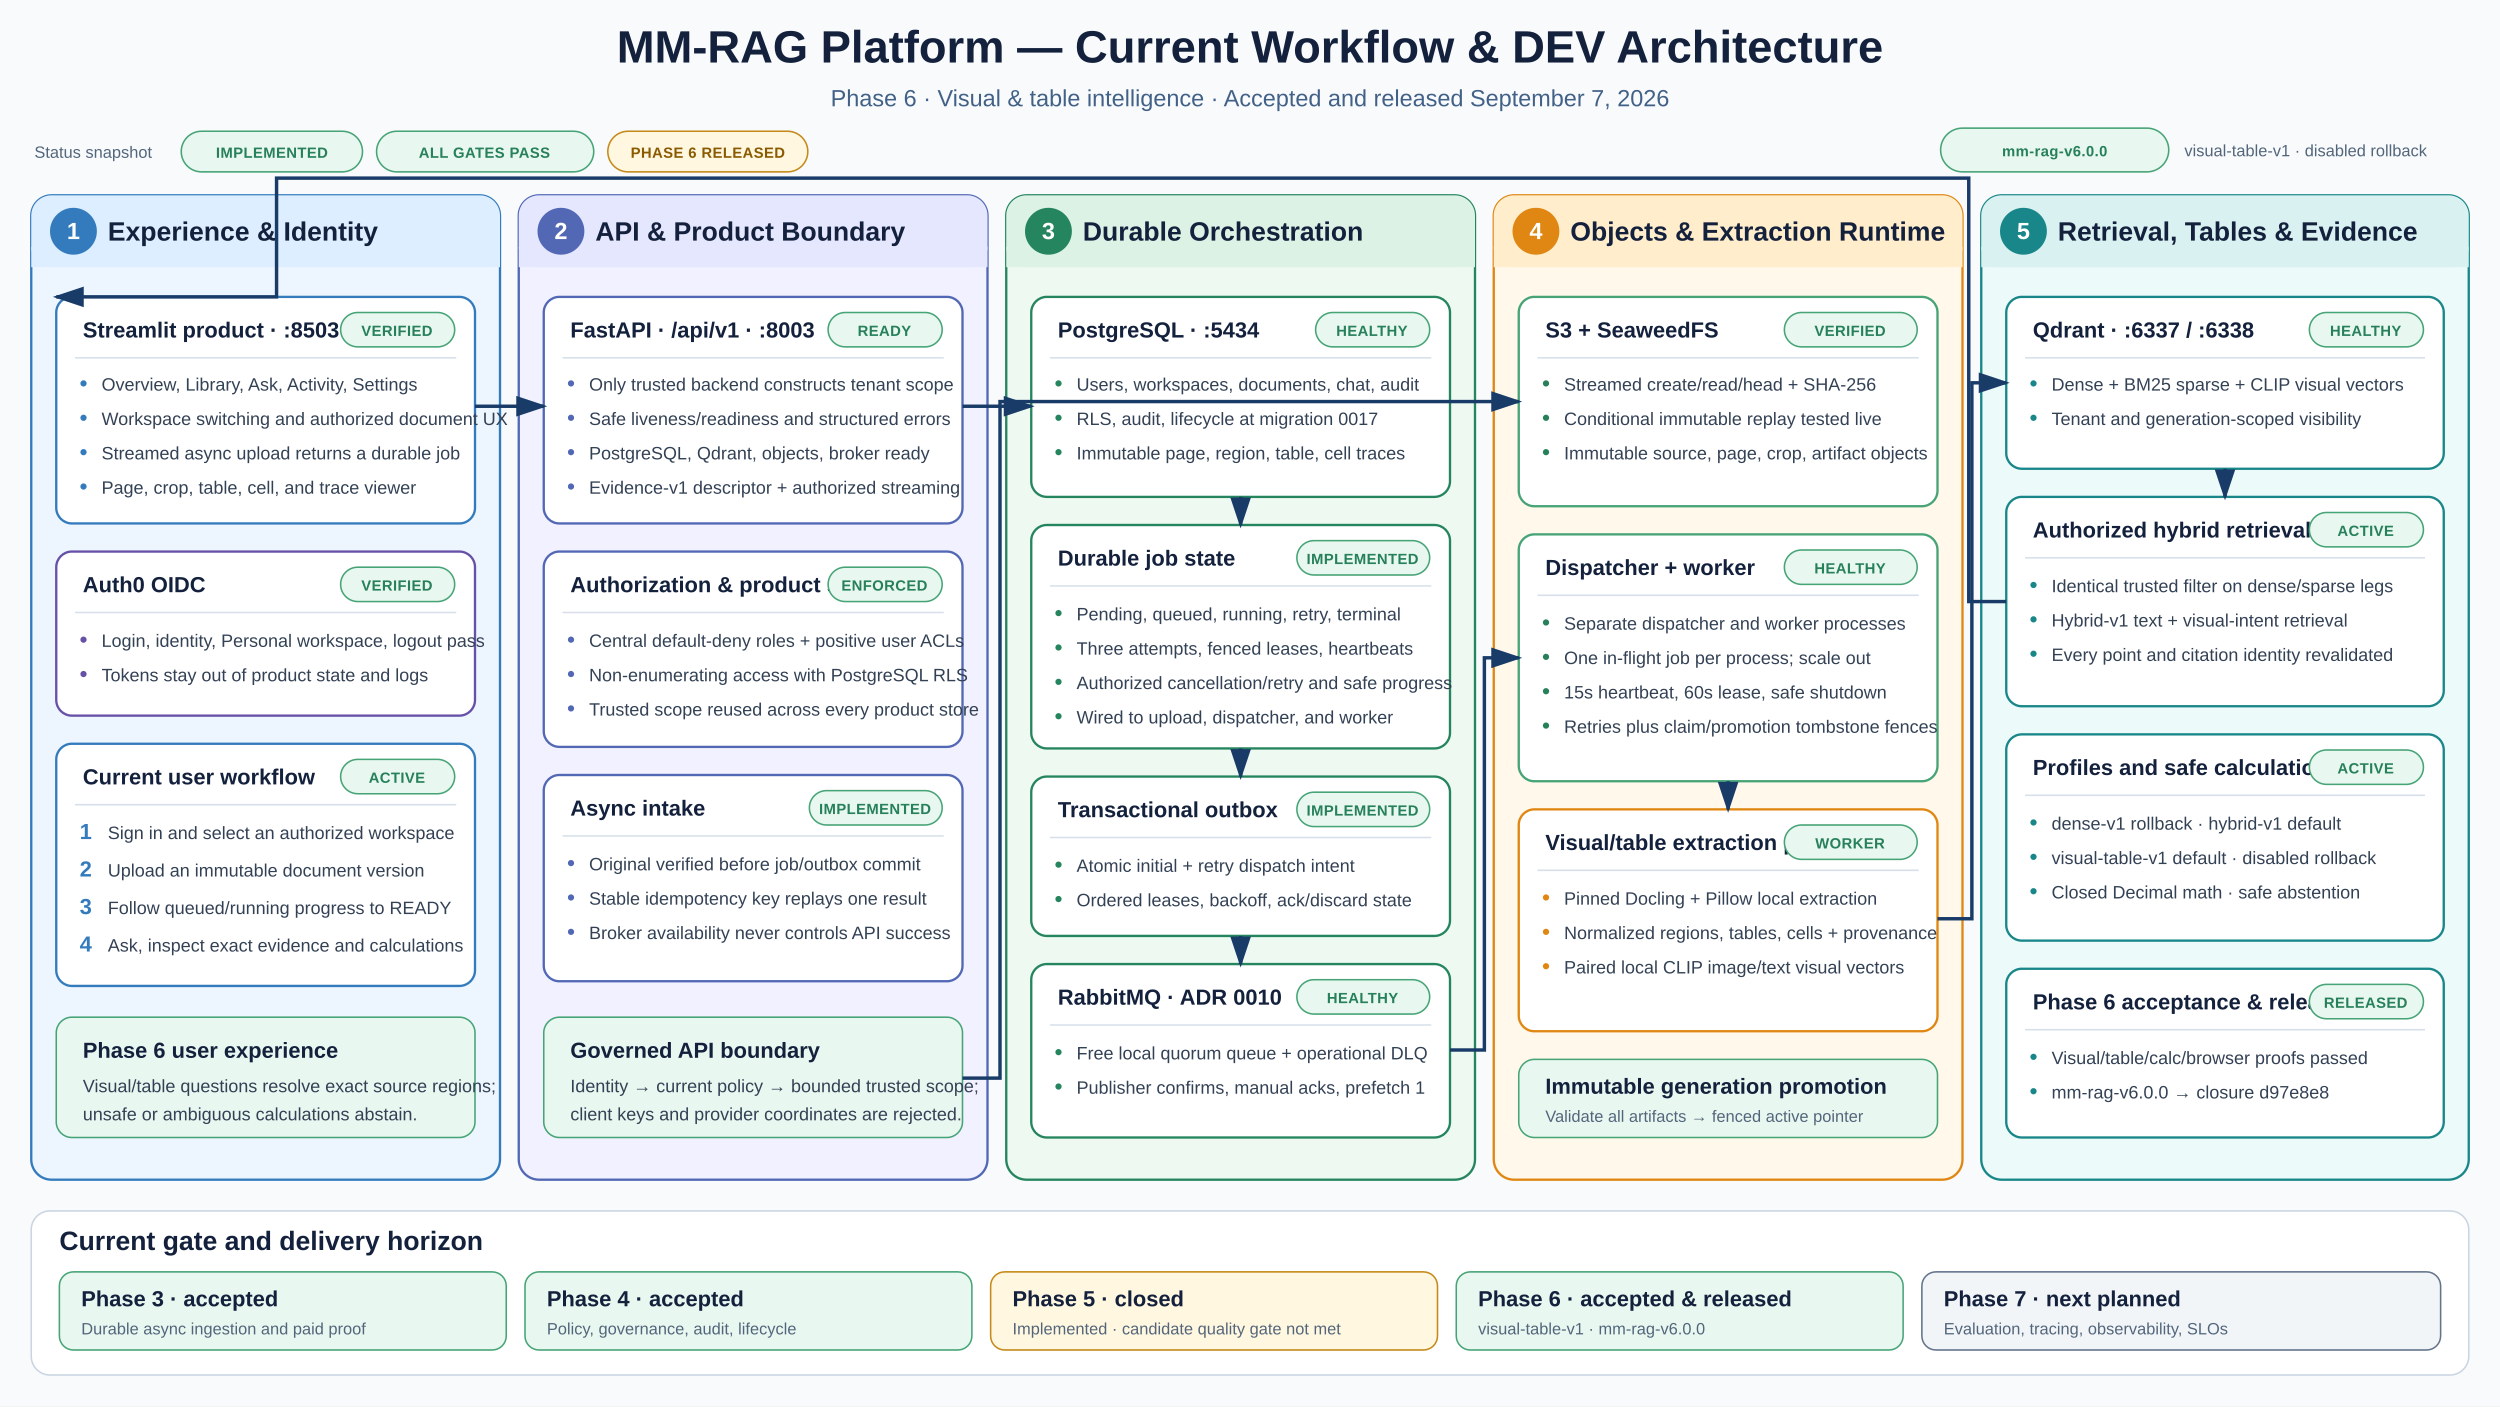
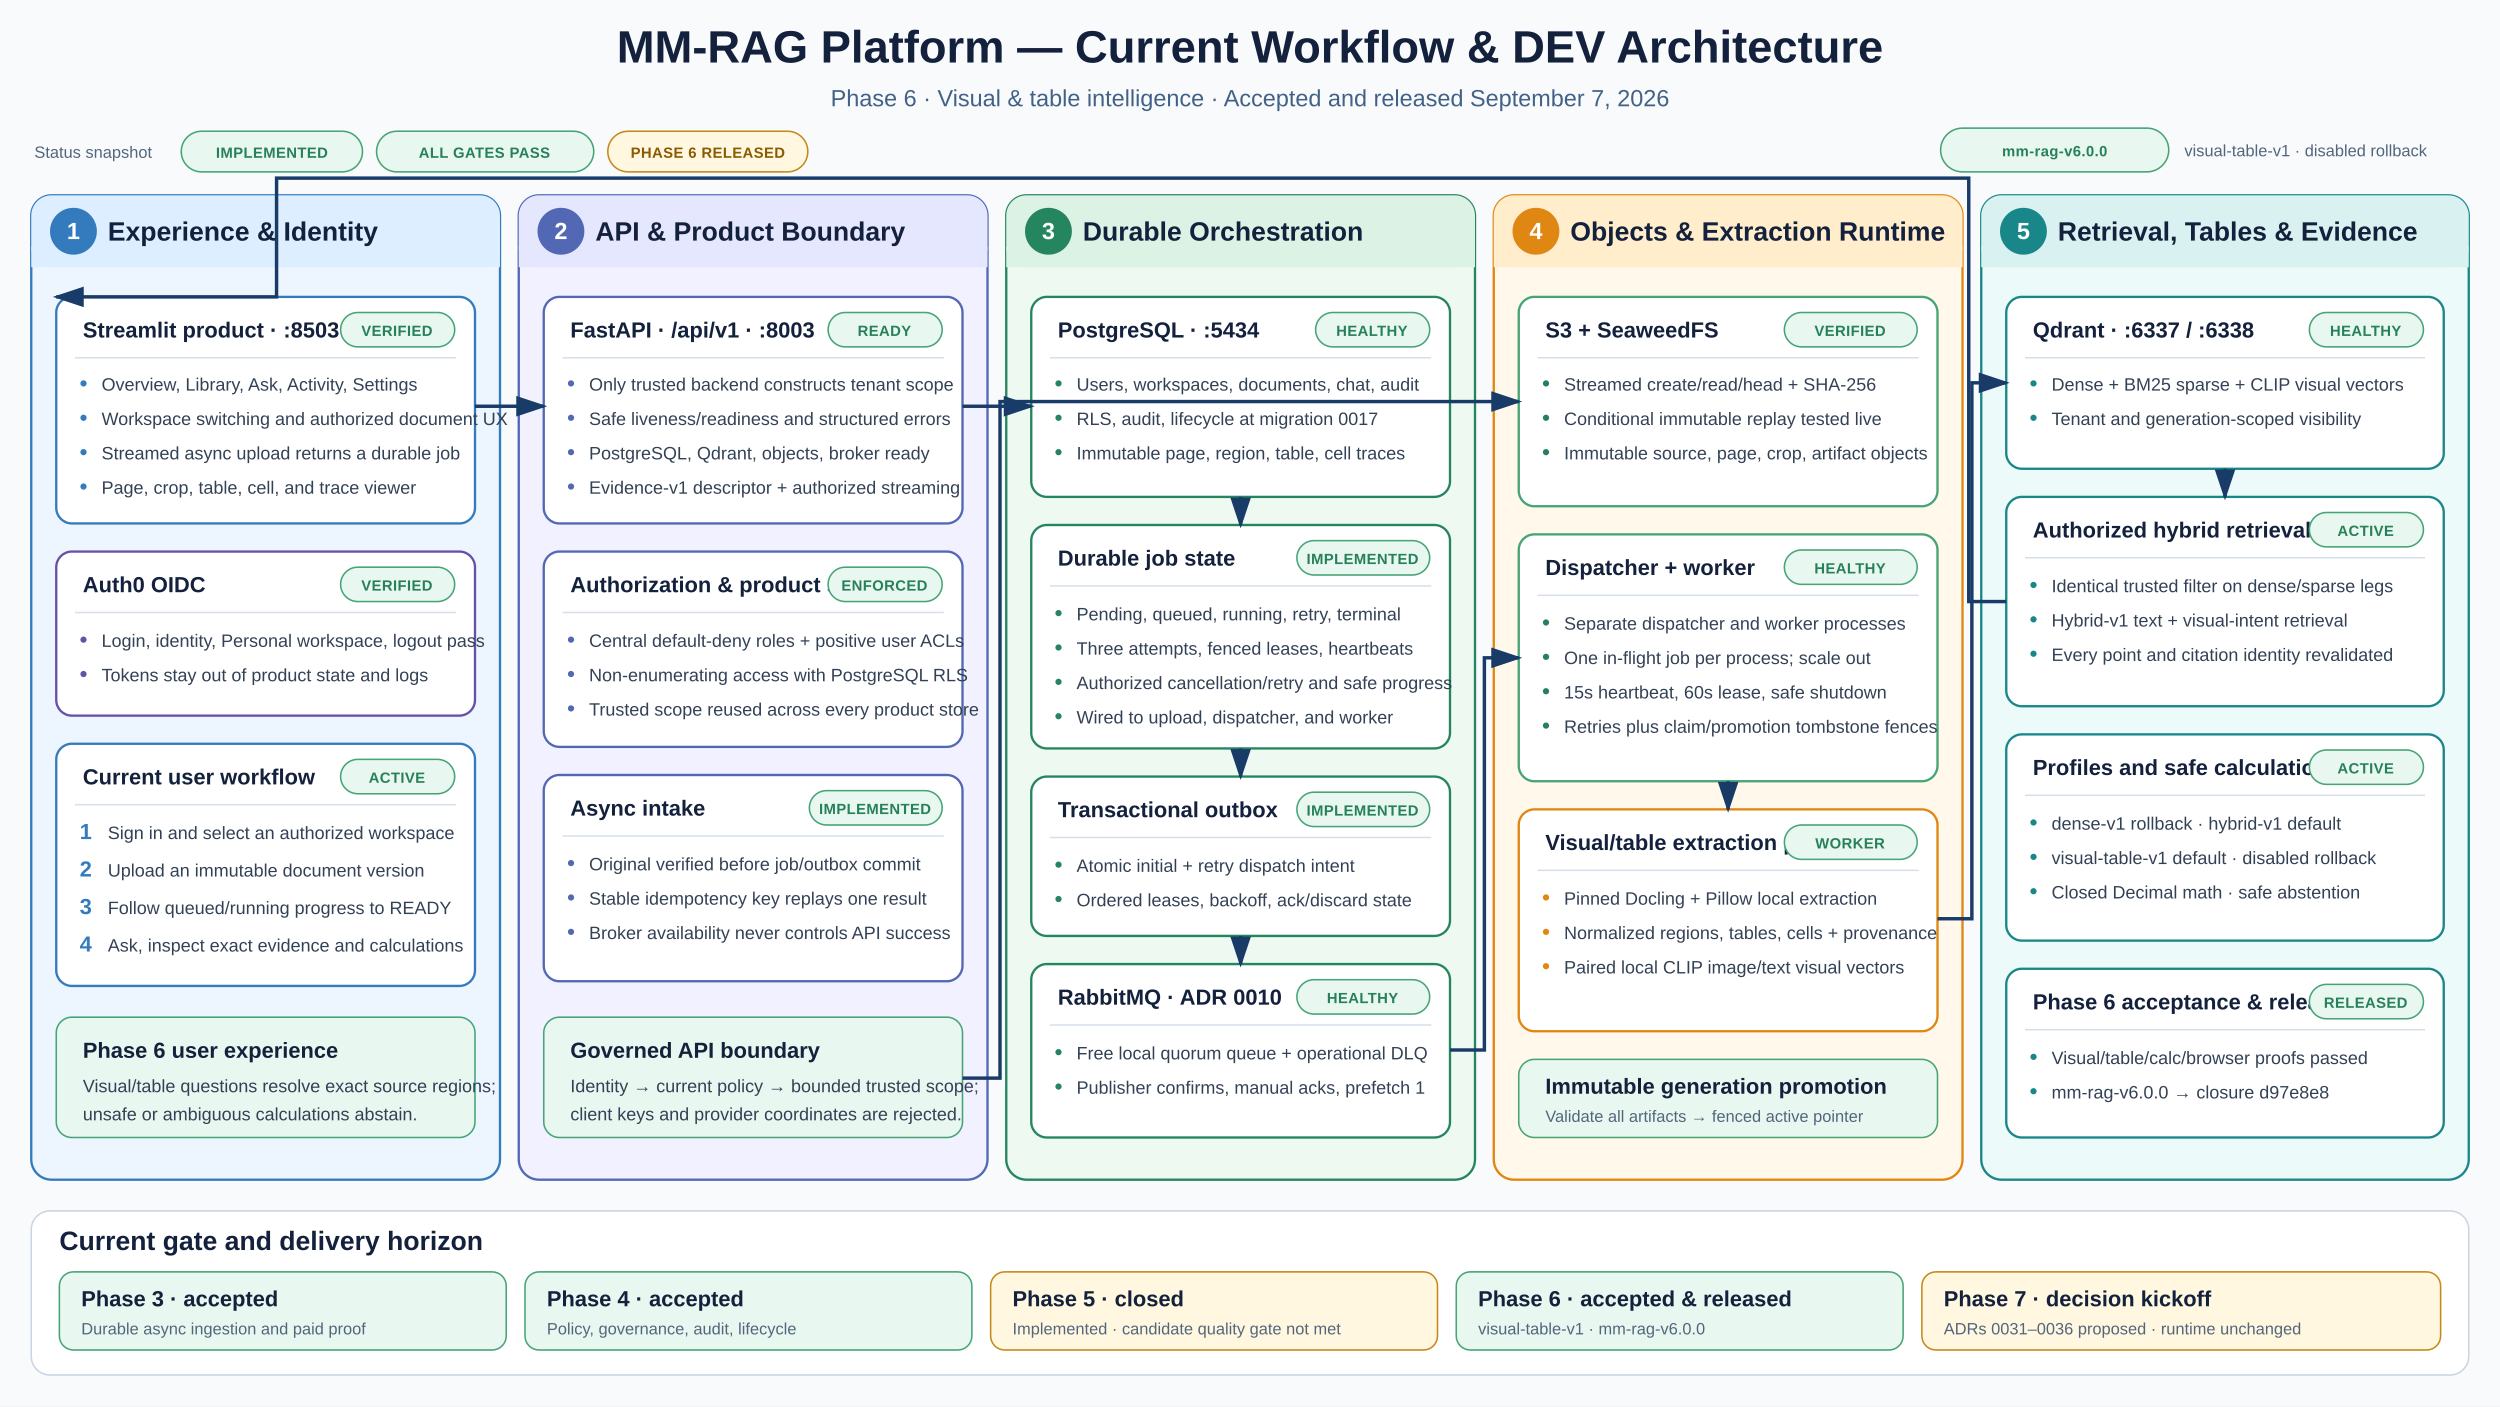
<svg xmlns="http://www.w3.org/2000/svg" width="1600" height="900" viewBox="0 0 1600 900" role="img" aria-labelledby="title desc">
  <defs>
    <marker id="arrow" markerWidth="10" markerHeight="10" refX="8" refY="3" orient="auto" markerUnits="strokeWidth">
      <path d="M0,0 L0,6 L9,3 z" fill="#193b68" />
    </marker>
    <marker id="arrow-plan" markerWidth="10" markerHeight="10" refX="8" refY="3" orient="auto" markerUnits="strokeWidth">
      <path d="M0,0 L0,6 L9,3 z" fill="#64748b" />
    </marker>
    <style>
      .title { font: 700 29px Arial, sans-serif; fill: #14213d; }
      .subtitle { font: 400 15px Arial, sans-serif; fill: #426187; }
      .lane-title { font: 700 17px Arial, sans-serif; fill: #14213d; }
      .card-title { font: 700 14px Arial, sans-serif; fill: #14213d; }
      .body { font: 400 11.5px Arial, sans-serif; fill: #334155; }
      .small { font: 400 10.5px Arial, sans-serif; fill: #52657b; }
      .tiny { font: 700 9.5px Arial, sans-serif; letter-spacing: .25px; }
      .step { font: 700 15px Arial, sans-serif; fill: white; }
      .card { fill: white; stroke-width: 1.5; rx: 10; }
      .divider { stroke: #d7e0ea; stroke-width: 1; }
      .flow { fill: none; stroke: #193b68; stroke-width: 2.2; marker-end: url(#arrow); }
      .planned-flow { fill: none; stroke: #64748b; stroke-width: 2; stroke-dasharray: 7 5; marker-end: url(#arrow-plan); }
      .dot { font: 700 14px Arial, sans-serif; }
    </style>
  </defs>
  <rect width="1600" height="900" fill="#f8fafc" />
  <text x="800" y="40" text-anchor="middle" class="title">MM-RAG Platform — Current Workflow &amp; DEV Architecture</text>
  <text x="800" y="68" text-anchor="middle" class="subtitle">Phase 6 · Visual &amp; table intelligence · Accepted and released September 7, 2026</text>
  <text x="22" y="101" class="small" font-weight="700">Status snapshot</text>
  <rect x="116" y="84" width="116" height="26" rx="13" fill="#e8f7ef" stroke="#47a477" />
  <text x="174" y="101" text-anchor="middle" class="tiny" fill="#26805a">IMPLEMENTED</text>
  <rect x="241" y="84" width="139" height="26" rx="13" fill="#e8f7ef" stroke="#47a477" />
  <text x="310" y="101" text-anchor="middle" class="tiny" fill="#26805a">ALL GATES PASS</text>
  <rect x="389" y="84" width="128" height="26" rx="13" fill="#fff7df" stroke="#c58a19" />
  <text x="453" y="101" text-anchor="middle" class="tiny" fill="#8a5a00">PHASE 6 RELEASED</text>
  <rect x="1242" y="82" width="146" height="28" rx="14" fill="#e8f7ef" stroke="#47a477" />
  <text x="1315" y="100" text-anchor="middle" class="tiny" fill="#26805a">mm-rag-v6.0.0</text>
  <text x="1398" y="100" class="small">visual-table-v1 · disabled rollback</text>
  <rect x="20" y="125" width="300" height="630" rx="13" fill="#edf6ff" stroke="#347bbd" stroke-width="1.5" />
  <rect x="20" y="125" width="300" height="46" rx="13" fill="#dceeff" />
  <rect x="20" y="158" width="300" height="13" fill="#dceeff" />
  <circle cx="47" cy="148" r="15" fill="#347bbd" />
  <text x="47" y="153" text-anchor="middle" class="step">1</text>
  <text x="69" y="154" class="lane-title">Experience &amp; Identity</text>
  <rect x="36" y="190" width="268" height="145" class="card" stroke="#347bbd" />
  <text x="53" y="216" class="card-title">Streamlit product · :8503</text>
  <rect x="218" y="200" width="73" height="22" rx="11" fill="#e8f7ef" stroke="#47a477" />
  <text x="254" y="215" text-anchor="middle" class="tiny" fill="#26805a">VERIFIED</text>
  <line x1="48" y1="229" x2="292" y2="229" class="divider" />
  <text x="51" y="250" class="dot" fill="#347bbd">•</text>
  <text x="65" y="250" class="body">Overview, Library, Ask, Activity, Settings</text>
  <text x="51" y="272" class="dot" fill="#347bbd">•</text>
  <text x="65" y="272" class="body">Workspace switching and authorized document UX</text>
  <text x="51" y="294" class="dot" fill="#347bbd">•</text>
  <text x="65" y="294" class="body">Streamed async upload returns a durable job</text>
  <text x="51" y="316" class="dot" fill="#347bbd">•</text>
  <text x="65" y="316" class="body">Page, crop, table, cell, and trace viewer</text>
  <rect x="36" y="353" width="268" height="105" class="card" stroke="#6751a7" />
  <text x="53" y="379" class="card-title">Auth0 OIDC</text>
  <rect x="218" y="363" width="73" height="22" rx="11" fill="#e8f7ef" stroke="#47a477" />
  <text x="254" y="378" text-anchor="middle" class="tiny" fill="#26805a">VERIFIED</text>
  <line x1="48" y1="392" x2="292" y2="392" class="divider" />
  <text x="51" y="414" class="dot" fill="#6751a7">•</text>
  <text x="65" y="414" class="body">Login, identity, Personal workspace, logout pass</text>
  <text x="51" y="436" class="dot" fill="#6751a7">•</text>
  <text x="65" y="436" class="body">Tokens stay out of product state and logs</text>
  <rect x="36" y="476" width="268" height="155" class="card" stroke="#347bbd" />
  <text x="53" y="502" class="card-title">Current user workflow</text>
  <rect x="218" y="486" width="73" height="22" rx="11" fill="#e8f7ef" stroke="#47a477" />
  <text x="254" y="501" text-anchor="middle" class="tiny" fill="#26805a">ACTIVE</text>
  <line x1="48" y1="515" x2="292" y2="515" class="divider" />
  <text x="51" y="537" class="dot" fill="#347bbd">1</text>
  <text x="69" y="537" class="body">Sign in and select an authorized workspace</text>
  <text x="51" y="561" class="dot" fill="#347bbd">2</text>
  <text x="69" y="561" class="body">Upload an immutable document version</text>
  <text x="51" y="585" class="dot" fill="#347bbd">3</text>
  <text x="69" y="585" class="body">Follow queued/running progress to READY</text>
  <text x="51" y="609" class="dot" fill="#347bbd">4</text>
  <text x="69" y="609" class="body">Ask, inspect exact evidence and calculations</text>
  <rect x="36" y="651" width="268" height="77" rx="10" fill="#e8f7ef" stroke="#47a477" />
  <text x="53" y="677" class="card-title">Phase 6 user experience</text>
  <text x="53" y="699" class="body">Visual/table questions resolve exact source regions;</text>
  <text x="53" y="717" class="body">unsafe or ambiguous calculations abstain.</text>
  <rect x="332" y="125" width="300" height="630" rx="13" fill="#f2f1ff" stroke="#5268b5" stroke-width="1.5" />
  <rect x="332" y="125" width="300" height="46" rx="13" fill="#e5e7ff" />
  <rect x="332" y="158" width="300" height="13" fill="#e5e7ff" />
  <circle cx="359" cy="148" r="15" fill="#5268b5" />
  <text x="359" y="153" text-anchor="middle" class="step">2</text>
  <text x="381" y="154" class="lane-title">API &amp; Product Boundary</text>
  <rect x="348" y="190" width="268" height="145" class="card" stroke="#5268b5" />
  <text x="365" y="216" class="card-title">FastAPI · /api/v1 · :8003</text>
  <rect x="530" y="200" width="73" height="22" rx="11" fill="#e8f7ef" stroke="#47a477" />
  <text x="566" y="215" text-anchor="middle" class="tiny" fill="#26805a">READY</text>
  <line x1="360" y1="229" x2="604" y2="229" class="divider" />
  <text x="363" y="250" class="dot" fill="#5268b5">•</text>
  <text x="377" y="250" class="body">Only trusted backend constructs tenant scope</text>
  <text x="363" y="272" class="dot" fill="#5268b5">•</text>
  <text x="377" y="272" class="body">Safe liveness/readiness and structured errors</text>
  <text x="363" y="294" class="dot" fill="#5268b5">•</text>
  <text x="377" y="294" class="body">PostgreSQL, Qdrant, objects, broker ready</text>
  <text x="363" y="316" class="dot" fill="#5268b5">•</text>
  <text x="377" y="316" class="body">Evidence-v1 descriptor + authorized streaming</text>
  <rect x="348" y="353" width="268" height="125" class="card" stroke="#5268b5" />
  <text x="365" y="379" class="card-title">Authorization &amp; product services</text>
  <rect x="530" y="363" width="73" height="22" rx="11" fill="#e8f7ef" stroke="#47a477" />
  <text x="566" y="378" text-anchor="middle" class="tiny" fill="#26805a">ENFORCED</text>
  <line x1="360" y1="392" x2="604" y2="392" class="divider" />
  <text x="363" y="414" class="dot" fill="#5268b5">•</text>
  <text x="377" y="414" class="body">Central default-deny roles + positive user ACLs</text>
  <text x="363" y="436" class="dot" fill="#5268b5">•</text>
  <text x="377" y="436" class="body">Non-enumerating access with PostgreSQL RLS</text>
  <text x="363" y="458" class="dot" fill="#5268b5">•</text>
  <text x="377" y="458" class="body">Trusted scope reused across every product store</text>
  <rect x="348" y="496" width="268" height="132" class="card" stroke="#5268b5" />
  <text x="365" y="522" class="card-title">Async intake</text>
  <rect x="518" y="506" width="85" height="22" rx="11" fill="#e8f7ef" stroke="#47a477" />
  <text x="560" y="521" text-anchor="middle" class="tiny" fill="#26805a">IMPLEMENTED</text>
  <line x1="360" y1="535" x2="604" y2="535" class="divider" />
  <text x="363" y="557" class="dot" fill="#5268b5">•</text>
  <text x="377" y="557" class="body">Original verified before job/outbox commit</text>
  <text x="363" y="579" class="dot" fill="#5268b5">•</text>
  <text x="377" y="579" class="body">Stable idempotency key replays one result</text>
  <text x="363" y="601" class="dot" fill="#5268b5">•</text>
  <text x="377" y="601" class="body">Broker availability never controls API success</text>
  <rect x="348" y="651" width="268" height="77" rx="10" fill="#e8f7ef" stroke="#47a477" />
  <text x="365" y="677" class="card-title">Governed API boundary</text>
  <text x="365" y="699" class="body">Identity → current policy → bounded trusted scope;</text>
  <text x="365" y="717" class="body">client keys and provider coordinates are rejected.</text>
  <rect x="644" y="125" width="300" height="630" rx="13" fill="#eef9f2" stroke="#25855e" stroke-width="1.5" />
  <rect x="644" y="125" width="300" height="46" rx="13" fill="#dcf2e5" />
  <rect x="644" y="158" width="300" height="13" fill="#dcf2e5" />
  <circle cx="671" cy="148" r="15" fill="#25855e" />
  <text x="671" y="153" text-anchor="middle" class="step">3</text>
  <text x="693" y="154" class="lane-title">Durable Orchestration</text>
  <rect x="660" y="190" width="268" height="128" class="card" stroke="#25855e" />
  <text x="677" y="216" class="card-title">PostgreSQL · :5434</text>
  <rect x="842" y="200" width="73" height="22" rx="11" fill="#e8f7ef" stroke="#47a477" />
  <text x="878" y="215" text-anchor="middle" class="tiny" fill="#26805a">HEALTHY</text>
  <line x1="672" y1="229" x2="916" y2="229" class="divider" />
  <text x="675" y="250" class="dot" fill="#25855e">•</text>
  <text x="689" y="250" class="body">Users, workspaces, documents, chat, audit</text>
  <text x="675" y="272" class="dot" fill="#25855e">•</text>
  <text x="689" y="272" class="body">RLS, audit, lifecycle at migration 0017</text>
  <text x="675" y="294" class="dot" fill="#25855e">•</text>
  <text x="689" y="294" class="body">Immutable page, region, table, cell traces</text>
  <rect x="660" y="336" width="268" height="143" class="card" stroke="#25855e" />
  <text x="677" y="362" class="card-title">Durable job state</text>
  <rect x="830" y="346" width="85" height="22" rx="11" fill="#e8f7ef" stroke="#47a477" />
  <text x="872" y="361" text-anchor="middle" class="tiny" fill="#26805a">IMPLEMENTED</text>
  <line x1="672" y1="375" x2="916" y2="375" class="divider" />
  <text x="675" y="397" class="dot" fill="#25855e">•</text>
  <text x="689" y="397" class="body">Pending, queued, running, retry, terminal</text>
  <text x="675" y="419" class="dot" fill="#25855e">•</text>
  <text x="689" y="419" class="body">Three attempts, fenced leases, heartbeats</text>
  <text x="675" y="441" class="dot" fill="#25855e">•</text>
  <text x="689" y="441" class="body">Authorized cancellation/retry and safe progress</text>
  <text x="675" y="463" class="dot" fill="#25855e">•</text>
  <text x="689" y="463" class="body">Wired to upload, dispatcher, and worker</text>
  <rect x="660" y="497" width="268" height="102" class="card" stroke="#25855e" />
  <text x="677" y="523" class="card-title">Transactional outbox</text>
  <rect x="830" y="507" width="85" height="22" rx="11" fill="#e8f7ef" stroke="#47a477" />
  <text x="872" y="522" text-anchor="middle" class="tiny" fill="#26805a">IMPLEMENTED</text>
  <line x1="672" y1="536" x2="916" y2="536" class="divider" />
  <text x="675" y="558" class="dot" fill="#25855e">•</text>
  <text x="689" y="558" class="body">Atomic initial + retry dispatch intent</text>
  <text x="675" y="580" class="dot" fill="#25855e">•</text>
  <text x="689" y="580" class="body">Ordered leases, backoff, ack/discard state</text>
  <rect x="660" y="617" width="268" height="111" class="card" stroke="#25855e" />
  <text x="677" y="643" class="card-title">RabbitMQ · ADR 0010</text>
  <rect x="830" y="627" width="85" height="22" rx="11" fill="#e8f7ef" stroke="#47a477" />
  <text x="872" y="642" text-anchor="middle" class="tiny" fill="#26805a">HEALTHY</text>
  <line x1="672" y1="656" x2="916" y2="656" class="divider" />
  <text x="675" y="678" class="dot" fill="#25855e">•</text>
  <text x="689" y="678" class="body">Free local quorum queue + operational DLQ</text>
  <text x="675" y="700" class="dot" fill="#25855e">•</text>
  <text x="689" y="700" class="body">Publisher confirms, manual acks, prefetch 1</text>
  <rect x="956" y="125" width="300" height="630" rx="13" fill="#fff8eb" stroke="#e08713" stroke-width="1.5" />
  <rect x="956" y="125" width="300" height="46" rx="13" fill="#ffedcb" />
  <rect x="956" y="158" width="300" height="13" fill="#ffedcb" />
  <circle cx="983" cy="148" r="15" fill="#e08713" />
  <text x="983" y="153" text-anchor="middle" class="step">4</text>
  <text x="1005" y="154" class="lane-title">Objects &amp; Extraction Runtime</text>
  <rect x="972" y="190" width="268" height="134" class="card" stroke="#47a477" />
  <text x="989" y="216" class="card-title">S3 + SeaweedFS</text>
  <rect x="1142" y="200" width="85" height="22" rx="11" fill="#e8f7ef" stroke="#47a477" />
  <text x="1184" y="215" text-anchor="middle" class="tiny" fill="#26805a">VERIFIED</text>
  <line x1="984" y1="229" x2="1228" y2="229" class="divider" />
  <text x="987" y="250" class="dot" fill="#26805a">•</text>
  <text x="1001" y="250" class="body">Streamed create/read/head + SHA-256</text>
  <text x="987" y="272" class="dot" fill="#26805a">•</text>
  <text x="1001" y="272" class="body">Conditional immutable replay tested live</text>
  <text x="987" y="294" class="dot" fill="#26805a">•</text>
  <text x="1001" y="294" class="body">Immutable source, page, crop, artifact objects</text>
  <rect x="972" y="342" width="268" height="158" class="card" stroke="#47a477" />
  <text x="989" y="368" class="card-title">Dispatcher + worker</text>
  <rect x="1142" y="352" width="85" height="22" rx="11" fill="#e8f7ef" stroke="#47a477" />
  <text x="1184" y="367" text-anchor="middle" class="tiny" fill="#26805a">HEALTHY</text>
  <line x1="984" y1="381" x2="1228" y2="381" class="divider" />
  <text x="987" y="403" class="dot" fill="#26805a">•</text>
  <text x="1001" y="403" class="body">Separate dispatcher and worker processes</text>
  <text x="987" y="425" class="dot" fill="#26805a">•</text>
  <text x="1001" y="425" class="body">One in-flight job per process; scale out</text>
  <text x="987" y="447" class="dot" fill="#26805a">•</text>
  <text x="1001" y="447" class="body">15s heartbeat, 60s lease, safe shutdown</text>
  <text x="987" y="469" class="dot" fill="#26805a">•</text>
  <text x="1001" y="469" class="body">Retries plus claim/promotion tombstone fences</text>
  <rect x="972" y="518" width="268" height="142" class="card" stroke="#e08713" />
  <text x="989" y="544" class="card-title">Visual/table extraction pipeline</text>
  <rect x="1142" y="528" width="85" height="22" rx="11" fill="#e8f7ef" stroke="#47a477" />
  <text x="1184" y="543" text-anchor="middle" class="tiny" fill="#26805a">WORKER</text>
  <line x1="984" y1="557" x2="1228" y2="557" class="divider" />
  <text x="987" y="579" class="dot" fill="#e08713">•</text>
  <text x="1001" y="579" class="body">Pinned Docling + Pillow local extraction</text>
  <text x="987" y="601" class="dot" fill="#e08713">•</text>
  <text x="1001" y="601" class="body">Normalized regions, tables, cells + provenance</text>
  <text x="987" y="623" class="dot" fill="#e08713">•</text>
  <text x="1001" y="623" class="body">Paired local CLIP image/text visual vectors</text>
  <rect x="972" y="678" width="268" height="50" rx="10" fill="#e8f7ef" stroke="#47a477" />
  <text x="989" y="700" class="card-title">Immutable generation promotion</text>
  <text x="989" y="718" class="small">Validate all artifacts → fenced active pointer</text>
  <rect x="1268" y="125" width="312" height="630" rx="13" fill="#edfafa" stroke="#198789" stroke-width="1.5" />
  <rect x="1268" y="125" width="312" height="46" rx="13" fill="#d9f1f1" />
  <rect x="1268" y="158" width="312" height="13" fill="#d9f1f1" />
  <circle cx="1295" cy="148" r="15" fill="#198789" />
  <text x="1295" y="153" text-anchor="middle" class="step">5</text>
  <text x="1317" y="154" class="lane-title">Retrieval, Tables &amp; Evidence</text>
  <rect x="1284" y="190" width="280" height="110" class="card" stroke="#198789" />
  <text x="1301" y="216" class="card-title">Qdrant · :6337 / :6338</text>
  <rect x="1478" y="200" width="73" height="22" rx="11" fill="#e8f7ef" stroke="#47a477" />
  <text x="1514" y="215" text-anchor="middle" class="tiny" fill="#26805a">HEALTHY</text>
  <line x1="1296" y1="229" x2="1552" y2="229" class="divider" />
  <text x="1299" y="250" class="dot" fill="#198789">•</text>
  <text x="1313" y="250" class="body">Dense + BM25 sparse + CLIP visual vectors</text>
  <text x="1299" y="272" class="dot" fill="#198789">•</text>
  <text x="1313" y="272" class="body">Tenant and generation-scoped visibility</text>
  <rect x="1284" y="318" width="280" height="134" class="card" stroke="#198789" />
  <text x="1301" y="344" class="card-title">Authorized hybrid retrieval</text>
  <rect x="1478" y="328" width="73" height="22" rx="11" fill="#e8f7ef" stroke="#47a477" />
  <text x="1514" y="343" text-anchor="middle" class="tiny" fill="#26805a">ACTIVE</text>
  <line x1="1296" y1="357" x2="1552" y2="357" class="divider" />
  <text x="1299" y="379" class="dot" fill="#198789">•</text>
  <text x="1313" y="379" class="body">Identical trusted filter on dense/sparse legs</text>
  <text x="1299" y="401" class="dot" fill="#198789">•</text>
  <text x="1313" y="401" class="body">Hybrid-v1 text + visual-intent retrieval</text>
  <text x="1299" y="423" class="dot" fill="#198789">•</text>
  <text x="1313" y="423" class="body">Every point and citation identity revalidated</text>
  <rect x="1284" y="470" width="280" height="132" class="card" stroke="#198789" />
  <text x="1301" y="496" class="card-title">Profiles and safe calculation</text>
  <rect x="1478" y="480" width="73" height="22" rx="11" fill="#e8f7ef" stroke="#47a477" />
  <text x="1514" y="495" text-anchor="middle" class="tiny" fill="#26805a">ACTIVE</text>
  <line x1="1296" y1="509" x2="1552" y2="509" class="divider" />
  <text x="1299" y="531" class="dot" fill="#198789">•</text>
  <text x="1313" y="531" class="body">dense-v1 rollback · hybrid-v1 default</text>
  <text x="1299" y="553" class="dot" fill="#198789">•</text>
  <text x="1313" y="553" class="body">visual-table-v1 default · disabled rollback</text>
  <text x="1299" y="575" class="dot" fill="#198789">•</text>
  <text x="1313" y="575" class="body">Closed Decimal math · safe abstention</text>
  <rect x="1284" y="620" width="280" height="108" class="card" stroke="#198789" />
  <text x="1301" y="646" class="card-title">Phase 6 acceptance &amp; release</text>
  <rect x="1478" y="630" width="73" height="22" rx="11" fill="#e8f7ef" stroke="#47a477" />
  <text x="1514" y="645" text-anchor="middle" class="tiny" fill="#26805a">RELEASED</text>
  <line x1="1296" y1="659" x2="1552" y2="659" class="divider" />
  <text x="1299" y="681" class="dot" fill="#198789">•</text>
  <text x="1313" y="681" class="body">Visual/table/calc/browser proofs passed</text>
  <text x="1299" y="703" class="dot" fill="#198789">•</text>
  <text x="1313" y="703" class="body">mm-rag-v6.0.0 → closure d97e8e8</text>
  <path d="M304 260 H348" class="flow" />
  <path d="M616 260 H660" class="flow" />
  <path d="M794 318 V336" class="flow" />
  <path d="M794 479 V497" class="flow" />
  <path d="M794 599 V617" class="flow" />
  <path d="M928 672 H950 V421 H972" class="flow" />
  <path d="M1106 500 V518" class="flow" />
  <path d="M1240 588 H1262 V245 H1284" class="flow" />
  <path d="M1424 300 V318" class="flow" />
  <path d="M1284 385 H1260 V114 H177 V190 H36" class="flow" />
  <path d="M616 690 H640 V257 H972" class="flow" />
  <rect x="20" y="775" width="1560" height="105" rx="12" fill="white" stroke="#cad5e2" />
  <text x="38" y="800" class="lane-title">Current gate and delivery horizon</text>
  <rect x="38" y="814" width="286" height="50" rx="9" fill="#e8f7ef" stroke="#47a477" />
  <text x="52" y="836" class="card-title" fill="#26805a">Phase 3 · accepted</text>
  <text x="52" y="854" class="small">Durable async ingestion and paid proof</text>
  <rect x="336" y="814" width="286" height="50" rx="9" fill="#e8f7ef" stroke="#47a477" />
  <text x="350" y="836" class="card-title" fill="#26805a">Phase 4 · accepted</text>
  <text x="350" y="854" class="small">Policy, governance, audit, lifecycle</text>
  <rect x="634" y="814" width="286" height="50" rx="9" fill="#fff7df" stroke="#c58a19" />
  <text x="648" y="836" class="card-title" fill="#8a5a00">Phase 5 · closed</text>
  <text x="648" y="854" class="small">Implemented · candidate quality gate not met</text>
  <rect x="932" y="814" width="286" height="50" rx="9" fill="#e8f7ef" stroke="#47a477" />
  <text x="946" y="836" class="card-title" fill="#26805a">Phase 6 · accepted &amp; released</text>
  <text x="946" y="854" class="small">visual-table-v1 · mm-rag-v6.0.0</text>
-   <rect x="1230" y="814" width="332" height="50" rx="9" fill="#f2f5f8" stroke="#64748b" />
-   <text x="1244" y="836" class="card-title" fill="#64748b">Phase 7 · next planned</text>
-   <text x="1244" y="854" class="small">Evaluation, tracing, observability, SLOs</text>
+   <rect x="1230" y="814" width="332" height="50" rx="9" fill="#fff7df" stroke="#c58a19" />
+   <text x="1244" y="836" class="card-title" fill="#8a5a00">Phase 7 · decision kickoff</text>
+   <text x="1244" y="854" class="small">ADRs 0031–0036 proposed · runtime unchanged</text>
</svg>
